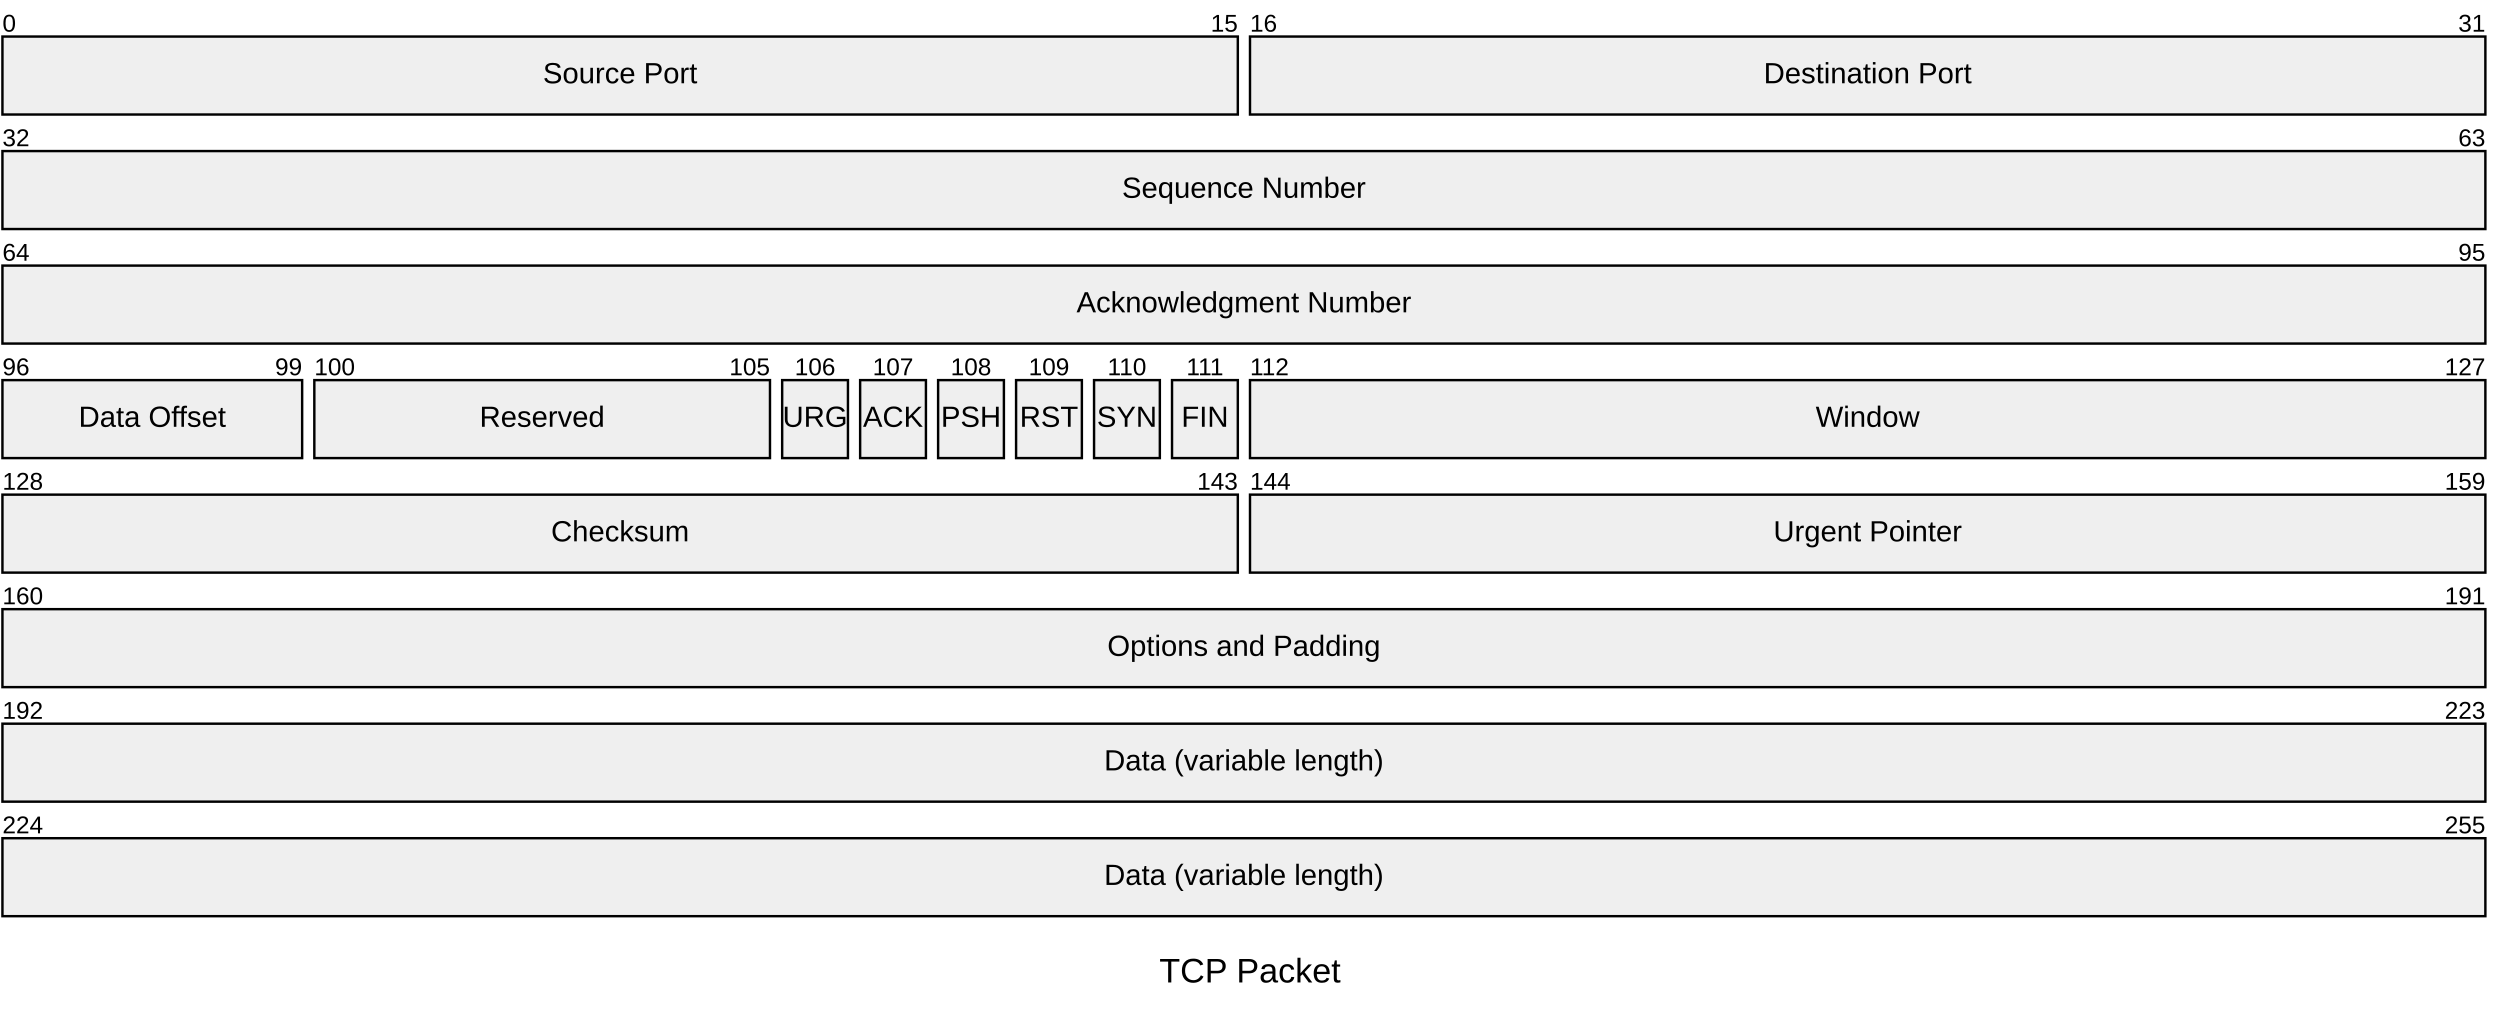
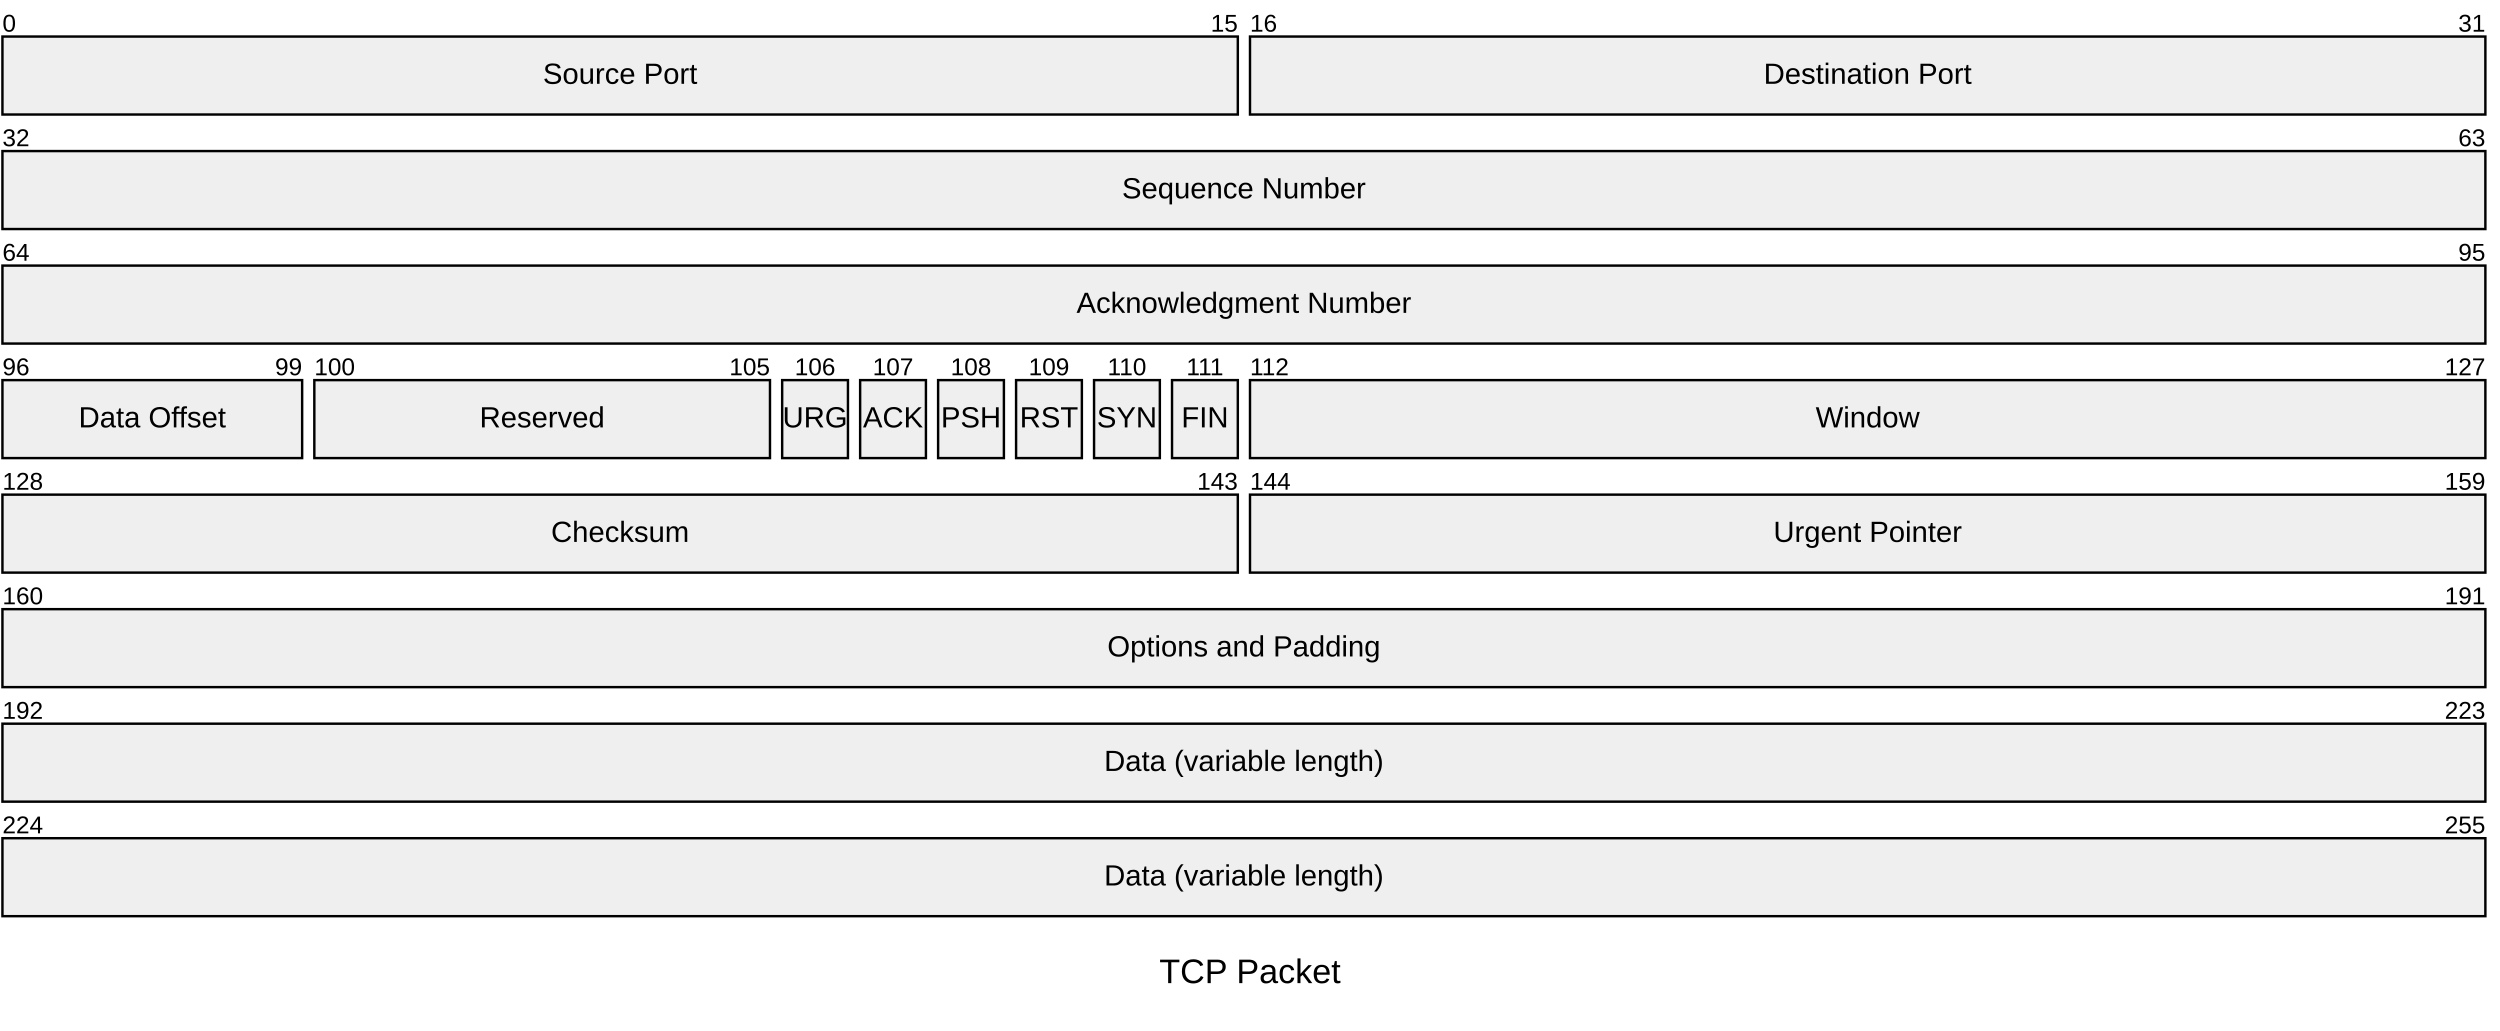
<svg xmlns="http://www.w3.org/2000/svg" id="my-svg" width="100%" viewBox="0 0 1026 423" style="max-width: 1026px; background-color: white;" role="graphics-document document" aria-roledescription="packet">
  <style>#my-svg{font-family:"trebuchet ms",verdana,arial,sans-serif;font-size:16px;fill:#333;}@keyframes edge-animation-frame{from{stroke-dashoffset:0;}}@keyframes dash{to{stroke-dashoffset:0;}}#my-svg .edge-animation-slow{stroke-dasharray:9,5!important;stroke-dashoffset:900;animation:dash 50s linear infinite;stroke-linecap:round;}#my-svg .edge-animation-fast{stroke-dasharray:9,5!important;stroke-dashoffset:900;animation:dash 20s linear infinite;stroke-linecap:round;}#my-svg .error-icon{fill:#552222;}#my-svg .error-text{fill:#552222;stroke:#552222;}#my-svg .edge-thickness-normal{stroke-width:1px;}#my-svg .edge-thickness-thick{stroke-width:3.5px;}#my-svg .edge-pattern-solid{stroke-dasharray:0;}#my-svg .edge-thickness-invisible{stroke-width:0;fill:none;}#my-svg .edge-pattern-dashed{stroke-dasharray:3;}#my-svg .edge-pattern-dotted{stroke-dasharray:2;}#my-svg .marker{fill:#333333;stroke:#333333;}#my-svg .marker.cross{stroke:#333333;}#my-svg svg{font-family:"trebuchet ms",verdana,arial,sans-serif;font-size:16px;}#my-svg p{margin:0;}#my-svg .packetByte{font-size:10px;}#my-svg .packetByte.start{fill:black;}#my-svg .packetByte.end{fill:black;}#my-svg .packetLabel{fill:black;font-size:12px;}#my-svg .packetTitle{fill:black;font-size:14px;}#my-svg .packetBlock{stroke:black;stroke-width:1;fill:#efefef;}#my-svg .node .neo-node{stroke:#9370DB;}#my-svg [data-look="neo"].node rect,#my-svg [data-look="neo"].cluster rect,#my-svg [data-look="neo"].node polygon{stroke:#9370DB;filter:drop-shadow(1px 2px 2px rgba(185, 185, 185, 1));}#my-svg [data-look="neo"].swimlane.cluster rect{filter:none;}#my-svg [data-look="neo"].node path{stroke:#9370DB;stroke-width:1px;}#my-svg [data-look="neo"].node .outer-path{filter:drop-shadow(1px 2px 2px rgba(185, 185, 185, 1));}#my-svg [data-look="neo"].node .neo-line path{stroke:#9370DB;filter:none;}#my-svg [data-look="neo"].node circle{stroke:#9370DB;filter:drop-shadow(1px 2px 2px rgba(185, 185, 185, 1));}#my-svg [data-look="neo"].node circle .state-start{fill:#000000;}#my-svg [data-look="neo"].icon-shape .icon{fill:#9370DB;filter:drop-shadow(1px 2px 2px rgba(185, 185, 185, 1));}#my-svg [data-look="neo"].icon-shape .icon-neo path{stroke:#9370DB;filter:drop-shadow(1px 2px 2px rgba(185, 185, 185, 1));}#my-svg :root{--mermaid-font-family:"trebuchet ms",verdana,arial,sans-serif;}</style>
+   <g />
  <g>
-     <g class="packetRow">
-       <rect class="packetBlock" x="1" y="15" width="507" height="32" fill="#efefef" stroke="black" stroke-width="1" />
-       <text class="packetLabel" x="254.5" y="34.172" text-anchor="middle" font-size="12" fill="black">Source Port</text>
-       <text class="packetByte start" x="1" y="13" text-anchor="start" font-size="10" fill="black">0</text>
-       <text class="packetByte end" x="508" y="13" text-anchor="end" font-size="10" fill="black">15</text>
-       <rect class="packetBlock" x="513" y="15" width="507" height="32" fill="#efefef" stroke="black" stroke-width="1" />
-       <text class="packetLabel" x="766.5" y="34.172" text-anchor="middle" font-size="12" fill="black">Destination Port</text>
-       <text class="packetByte start" x="513" y="13" text-anchor="start" font-size="10" fill="black">16</text>
-       <text class="packetByte end" x="1020" y="13" text-anchor="end" font-size="10" fill="black">31</text>
-     </g>
-     <g class="packetRow">
-       <rect class="packetBlock" x="1" y="62" width="1019" height="32" fill="#efefef" stroke="black" stroke-width="1" />
-       <text class="packetLabel" x="510.5" y="81.172" text-anchor="middle" font-size="12" fill="black">Sequence Number</text>
-       <text class="packetByte start" x="1" y="60" text-anchor="start" font-size="10" fill="black">32</text>
-       <text class="packetByte end" x="1020" y="60" text-anchor="end" font-size="10" fill="black">63</text>
-     </g>
-     <g class="packetRow">
-       <rect class="packetBlock" x="1" y="109" width="1019" height="32" fill="#efefef" stroke="black" stroke-width="1" />
-       <text class="packetLabel" x="510.5" y="128.172" text-anchor="middle" font-size="12" fill="black">Acknowledgment Number</text>
-       <text class="packetByte start" x="1" y="107" text-anchor="start" font-size="10" fill="black">64</text>
-       <text class="packetByte end" x="1020" y="107" text-anchor="end" font-size="10" fill="black">95</text>
-     </g>
-     <g class="packetRow">
-       <rect class="packetBlock" x="1" y="156" width="123" height="32" fill="#efefef" stroke="black" stroke-width="1" />
-       <text class="packetLabel" x="62.5" y="175.172" text-anchor="middle" font-size="12" fill="black">Data Offset</text>
-       <text class="packetByte start" x="1" y="154" text-anchor="start" font-size="10" fill="black">96</text>
-       <text class="packetByte end" x="124" y="154" text-anchor="end" font-size="10" fill="black">99</text>
-       <rect class="packetBlock" x="129" y="156" width="187" height="32" fill="#efefef" stroke="black" stroke-width="1" />
-       <text class="packetLabel" x="222.5" y="175.172" text-anchor="middle" font-size="12" fill="black">Reserved</text>
-       <text class="packetByte start" x="129" y="154" text-anchor="start" font-size="10" fill="black">100</text>
-       <text class="packetByte end" x="316" y="154" text-anchor="end" font-size="10" fill="black">105</text>
-       <rect class="packetBlock" x="321" y="156" width="27" height="32" fill="#efefef" stroke="black" stroke-width="1" />
-       <text class="packetLabel" x="334.5" y="175.172" text-anchor="middle" font-size="12" fill="black">URG</text>
-       <text class="packetByte start" x="334.5" y="154" text-anchor="middle" font-size="10" fill="black">106</text>
-       <rect class="packetBlock" x="353" y="156" width="27" height="32" fill="#efefef" stroke="black" stroke-width="1" />
-       <text class="packetLabel" x="366.5" y="175.172" text-anchor="middle" font-size="12" fill="black">ACK</text>
-       <text class="packetByte start" x="366.5" y="154" text-anchor="middle" font-size="10" fill="black">107</text>
-       <rect class="packetBlock" x="385" y="156" width="27" height="32" fill="#efefef" stroke="black" stroke-width="1" />
-       <text class="packetLabel" x="398.5" y="175.172" text-anchor="middle" font-size="12" fill="black">PSH</text>
-       <text class="packetByte start" x="398.5" y="154" text-anchor="middle" font-size="10" fill="black">108</text>
-       <rect class="packetBlock" x="417" y="156" width="27" height="32" fill="#efefef" stroke="black" stroke-width="1" />
-       <text class="packetLabel" x="430.5" y="175.172" text-anchor="middle" font-size="12" fill="black">RST</text>
-       <text class="packetByte start" x="430.5" y="154" text-anchor="middle" font-size="10" fill="black">109</text>
-       <rect class="packetBlock" x="449" y="156" width="27" height="32" fill="#efefef" stroke="black" stroke-width="1" />
-       <text class="packetLabel" x="462.5" y="175.172" text-anchor="middle" font-size="12" fill="black">SYN</text>
-       <text class="packetByte start" x="462.5" y="154" text-anchor="middle" font-size="10" fill="black">110</text>
-       <rect class="packetBlock" x="481" y="156" width="27" height="32" fill="#efefef" stroke="black" stroke-width="1" />
-       <text class="packetLabel" x="494.5" y="175.172" text-anchor="middle" font-size="12" fill="black">FIN</text>
-       <text class="packetByte start" x="494.5" y="154" text-anchor="middle" font-size="10" fill="black">111</text>
-       <rect class="packetBlock" x="513" y="156" width="507" height="32" fill="#efefef" stroke="black" stroke-width="1" />
-       <text class="packetLabel" x="766.5" y="175.172" text-anchor="middle" font-size="12" fill="black">Window</text>
-       <text class="packetByte start" x="513" y="154" text-anchor="start" font-size="10" fill="black">112</text>
-       <text class="packetByte end" x="1020" y="154" text-anchor="end" font-size="10" fill="black">127</text>
-     </g>
-     <g class="packetRow">
-       <rect class="packetBlock" x="1" y="203" width="507" height="32" fill="#efefef" stroke="black" stroke-width="1" />
-       <text class="packetLabel" x="254.5" y="222.172" text-anchor="middle" font-size="12" fill="black">Checksum</text>
-       <text class="packetByte start" x="1" y="201" text-anchor="start" font-size="10" fill="black">128</text>
-       <text class="packetByte end" x="508" y="201" text-anchor="end" font-size="10" fill="black">143</text>
-       <rect class="packetBlock" x="513" y="203" width="507" height="32" fill="#efefef" stroke="black" stroke-width="1" />
-       <text class="packetLabel" x="766.5" y="222.172" text-anchor="middle" font-size="12" fill="black">Urgent Pointer</text>
-       <text class="packetByte start" x="513" y="201" text-anchor="start" font-size="10" fill="black">144</text>
-       <text class="packetByte end" x="1020" y="201" text-anchor="end" font-size="10" fill="black">159</text>
-     </g>
-     <g class="packetRow">
-       <rect class="packetBlock" x="1" y="250" width="1019" height="32" fill="#efefef" stroke="black" stroke-width="1" />
-       <text class="packetLabel" x="510.5" y="269.172" text-anchor="middle" font-size="12" fill="black">Options and Padding</text>
-       <text class="packetByte start" x="1" y="248" text-anchor="start" font-size="10" fill="black">160</text>
-       <text class="packetByte end" x="1020" y="248" text-anchor="end" font-size="10" fill="black">191</text>
-     </g>
-     <g class="packetRow">
-       <rect class="packetBlock" x="1" y="297" width="1019" height="32" fill="#efefef" stroke="black" stroke-width="1" />
-       <text class="packetLabel" x="510.5" y="316.172" text-anchor="middle" font-size="12" fill="black">Data (variable length)</text>
-       <text class="packetByte start" x="1" y="295" text-anchor="start" font-size="10" fill="black">192</text>
-       <text class="packetByte end" x="1020" y="295" text-anchor="end" font-size="10" fill="black">223</text>
-     </g>
-     <g class="packetRow">
-       <rect class="packetBlock" x="1" y="344" width="1019" height="32" fill="#efefef" stroke="black" stroke-width="1" />
-       <text class="packetLabel" x="510.5" y="363.172" text-anchor="middle" font-size="12" fill="black">Data (variable length)</text>
-       <text class="packetByte start" x="1" y="342" text-anchor="start" font-size="10" fill="black">224</text>
-       <text class="packetByte end" x="1020" y="342" text-anchor="end" font-size="10" fill="black">255</text>
-     </g>
-     <text class="packetTitle" x="513" y="403.203" text-anchor="middle" font-size="14" fill="black">TCP Packet</text>
+     <rect x="1" y="15" width="507" height="32" class="packetBlock" />
+     <text x="254.5" y="31" class="packetLabel" dominant-baseline="middle" text-anchor="middle">Source Port</text>
+     <text x="1" y="13" class="packetByte start" dominant-baseline="auto" text-anchor="start">0</text>
+     <text x="508" y="13" class="packetByte end" dominant-baseline="auto" text-anchor="end">15</text>
+     <rect x="513" y="15" width="507" height="32" class="packetBlock" />
+     <text x="766.5" y="31" class="packetLabel" dominant-baseline="middle" text-anchor="middle">Destination Port</text>
+     <text x="513" y="13" class="packetByte start" dominant-baseline="auto" text-anchor="start">16</text>
+     <text x="1020" y="13" class="packetByte end" dominant-baseline="auto" text-anchor="end">31</text>
  </g>
+   <g>
+     <rect x="1" y="62" width="1019" height="32" class="packetBlock" />
+     <text x="510.5" y="78" class="packetLabel" dominant-baseline="middle" text-anchor="middle">Sequence Number</text>
+     <text x="1" y="60" class="packetByte start" dominant-baseline="auto" text-anchor="start">32</text>
+     <text x="1020" y="60" class="packetByte end" dominant-baseline="auto" text-anchor="end">63</text>
+   </g>
+   <g>
+     <rect x="1" y="109" width="1019" height="32" class="packetBlock" />
+     <text x="510.5" y="125" class="packetLabel" dominant-baseline="middle" text-anchor="middle">Acknowledgment Number</text>
+     <text x="1" y="107" class="packetByte start" dominant-baseline="auto" text-anchor="start">64</text>
+     <text x="1020" y="107" class="packetByte end" dominant-baseline="auto" text-anchor="end">95</text>
+   </g>
+   <g>
+     <rect x="1" y="156" width="123" height="32" class="packetBlock" />
+     <text x="62.5" y="172" class="packetLabel" dominant-baseline="middle" text-anchor="middle">Data Offset</text>
+     <text x="1" y="154" class="packetByte start" dominant-baseline="auto" text-anchor="start">96</text>
+     <text x="124" y="154" class="packetByte end" dominant-baseline="auto" text-anchor="end">99</text>
+     <rect x="129" y="156" width="187" height="32" class="packetBlock" />
+     <text x="222.5" y="172" class="packetLabel" dominant-baseline="middle" text-anchor="middle">Reserved</text>
+     <text x="129" y="154" class="packetByte start" dominant-baseline="auto" text-anchor="start">100</text>
+     <text x="316" y="154" class="packetByte end" dominant-baseline="auto" text-anchor="end">105</text>
+     <rect x="321" y="156" width="27" height="32" class="packetBlock" />
+     <text x="334.5" y="172" class="packetLabel" dominant-baseline="middle" text-anchor="middle">URG</text>
+     <text x="334.5" y="154" class="packetByte start" dominant-baseline="auto" text-anchor="middle">106</text>
+     <rect x="353" y="156" width="27" height="32" class="packetBlock" />
+     <text x="366.5" y="172" class="packetLabel" dominant-baseline="middle" text-anchor="middle">ACK</text>
+     <text x="366.5" y="154" class="packetByte start" dominant-baseline="auto" text-anchor="middle">107</text>
+     <rect x="385" y="156" width="27" height="32" class="packetBlock" />
+     <text x="398.5" y="172" class="packetLabel" dominant-baseline="middle" text-anchor="middle">PSH</text>
+     <text x="398.5" y="154" class="packetByte start" dominant-baseline="auto" text-anchor="middle">108</text>
+     <rect x="417" y="156" width="27" height="32" class="packetBlock" />
+     <text x="430.5" y="172" class="packetLabel" dominant-baseline="middle" text-anchor="middle">RST</text>
+     <text x="430.5" y="154" class="packetByte start" dominant-baseline="auto" text-anchor="middle">109</text>
+     <rect x="449" y="156" width="27" height="32" class="packetBlock" />
+     <text x="462.5" y="172" class="packetLabel" dominant-baseline="middle" text-anchor="middle">SYN</text>
+     <text x="462.5" y="154" class="packetByte start" dominant-baseline="auto" text-anchor="middle">110</text>
+     <rect x="481" y="156" width="27" height="32" class="packetBlock" />
+     <text x="494.5" y="172" class="packetLabel" dominant-baseline="middle" text-anchor="middle">FIN</text>
+     <text x="494.5" y="154" class="packetByte start" dominant-baseline="auto" text-anchor="middle">111</text>
+     <rect x="513" y="156" width="507" height="32" class="packetBlock" />
+     <text x="766.5" y="172" class="packetLabel" dominant-baseline="middle" text-anchor="middle">Window</text>
+     <text x="513" y="154" class="packetByte start" dominant-baseline="auto" text-anchor="start">112</text>
+     <text x="1020" y="154" class="packetByte end" dominant-baseline="auto" text-anchor="end">127</text>
+   </g>
+   <g>
+     <rect x="1" y="203" width="507" height="32" class="packetBlock" />
+     <text x="254.5" y="219" class="packetLabel" dominant-baseline="middle" text-anchor="middle">Checksum</text>
+     <text x="1" y="201" class="packetByte start" dominant-baseline="auto" text-anchor="start">128</text>
+     <text x="508" y="201" class="packetByte end" dominant-baseline="auto" text-anchor="end">143</text>
+     <rect x="513" y="203" width="507" height="32" class="packetBlock" />
+     <text x="766.5" y="219" class="packetLabel" dominant-baseline="middle" text-anchor="middle">Urgent Pointer</text>
+     <text x="513" y="201" class="packetByte start" dominant-baseline="auto" text-anchor="start">144</text>
+     <text x="1020" y="201" class="packetByte end" dominant-baseline="auto" text-anchor="end">159</text>
+   </g>
+   <g>
+     <rect x="1" y="250" width="1019" height="32" class="packetBlock" />
+     <text x="510.5" y="266" class="packetLabel" dominant-baseline="middle" text-anchor="middle">Options and Padding</text>
+     <text x="1" y="248" class="packetByte start" dominant-baseline="auto" text-anchor="start">160</text>
+     <text x="1020" y="248" class="packetByte end" dominant-baseline="auto" text-anchor="end">191</text>
+   </g>
+   <g>
+     <rect x="1" y="297" width="1019" height="32" class="packetBlock" />
+     <text x="510.5" y="313" class="packetLabel" dominant-baseline="middle" text-anchor="middle">Data (variable length)</text>
+     <text x="1" y="295" class="packetByte start" dominant-baseline="auto" text-anchor="start">192</text>
+     <text x="1020" y="295" class="packetByte end" dominant-baseline="auto" text-anchor="end">223</text>
+   </g>
+   <g>
+     <rect x="1" y="344" width="1019" height="32" class="packetBlock" />
+     <text x="510.5" y="360" class="packetLabel" dominant-baseline="middle" text-anchor="middle">Data (variable length)</text>
+     <text x="1" y="342" class="packetByte start" dominant-baseline="auto" text-anchor="start">224</text>
+     <text x="1020" y="342" class="packetByte end" dominant-baseline="auto" text-anchor="end">255</text>
+   </g>
+   <text x="513" y="399.5" dominant-baseline="middle" text-anchor="middle" class="packetTitle">TCP Packet</text>
</svg>
